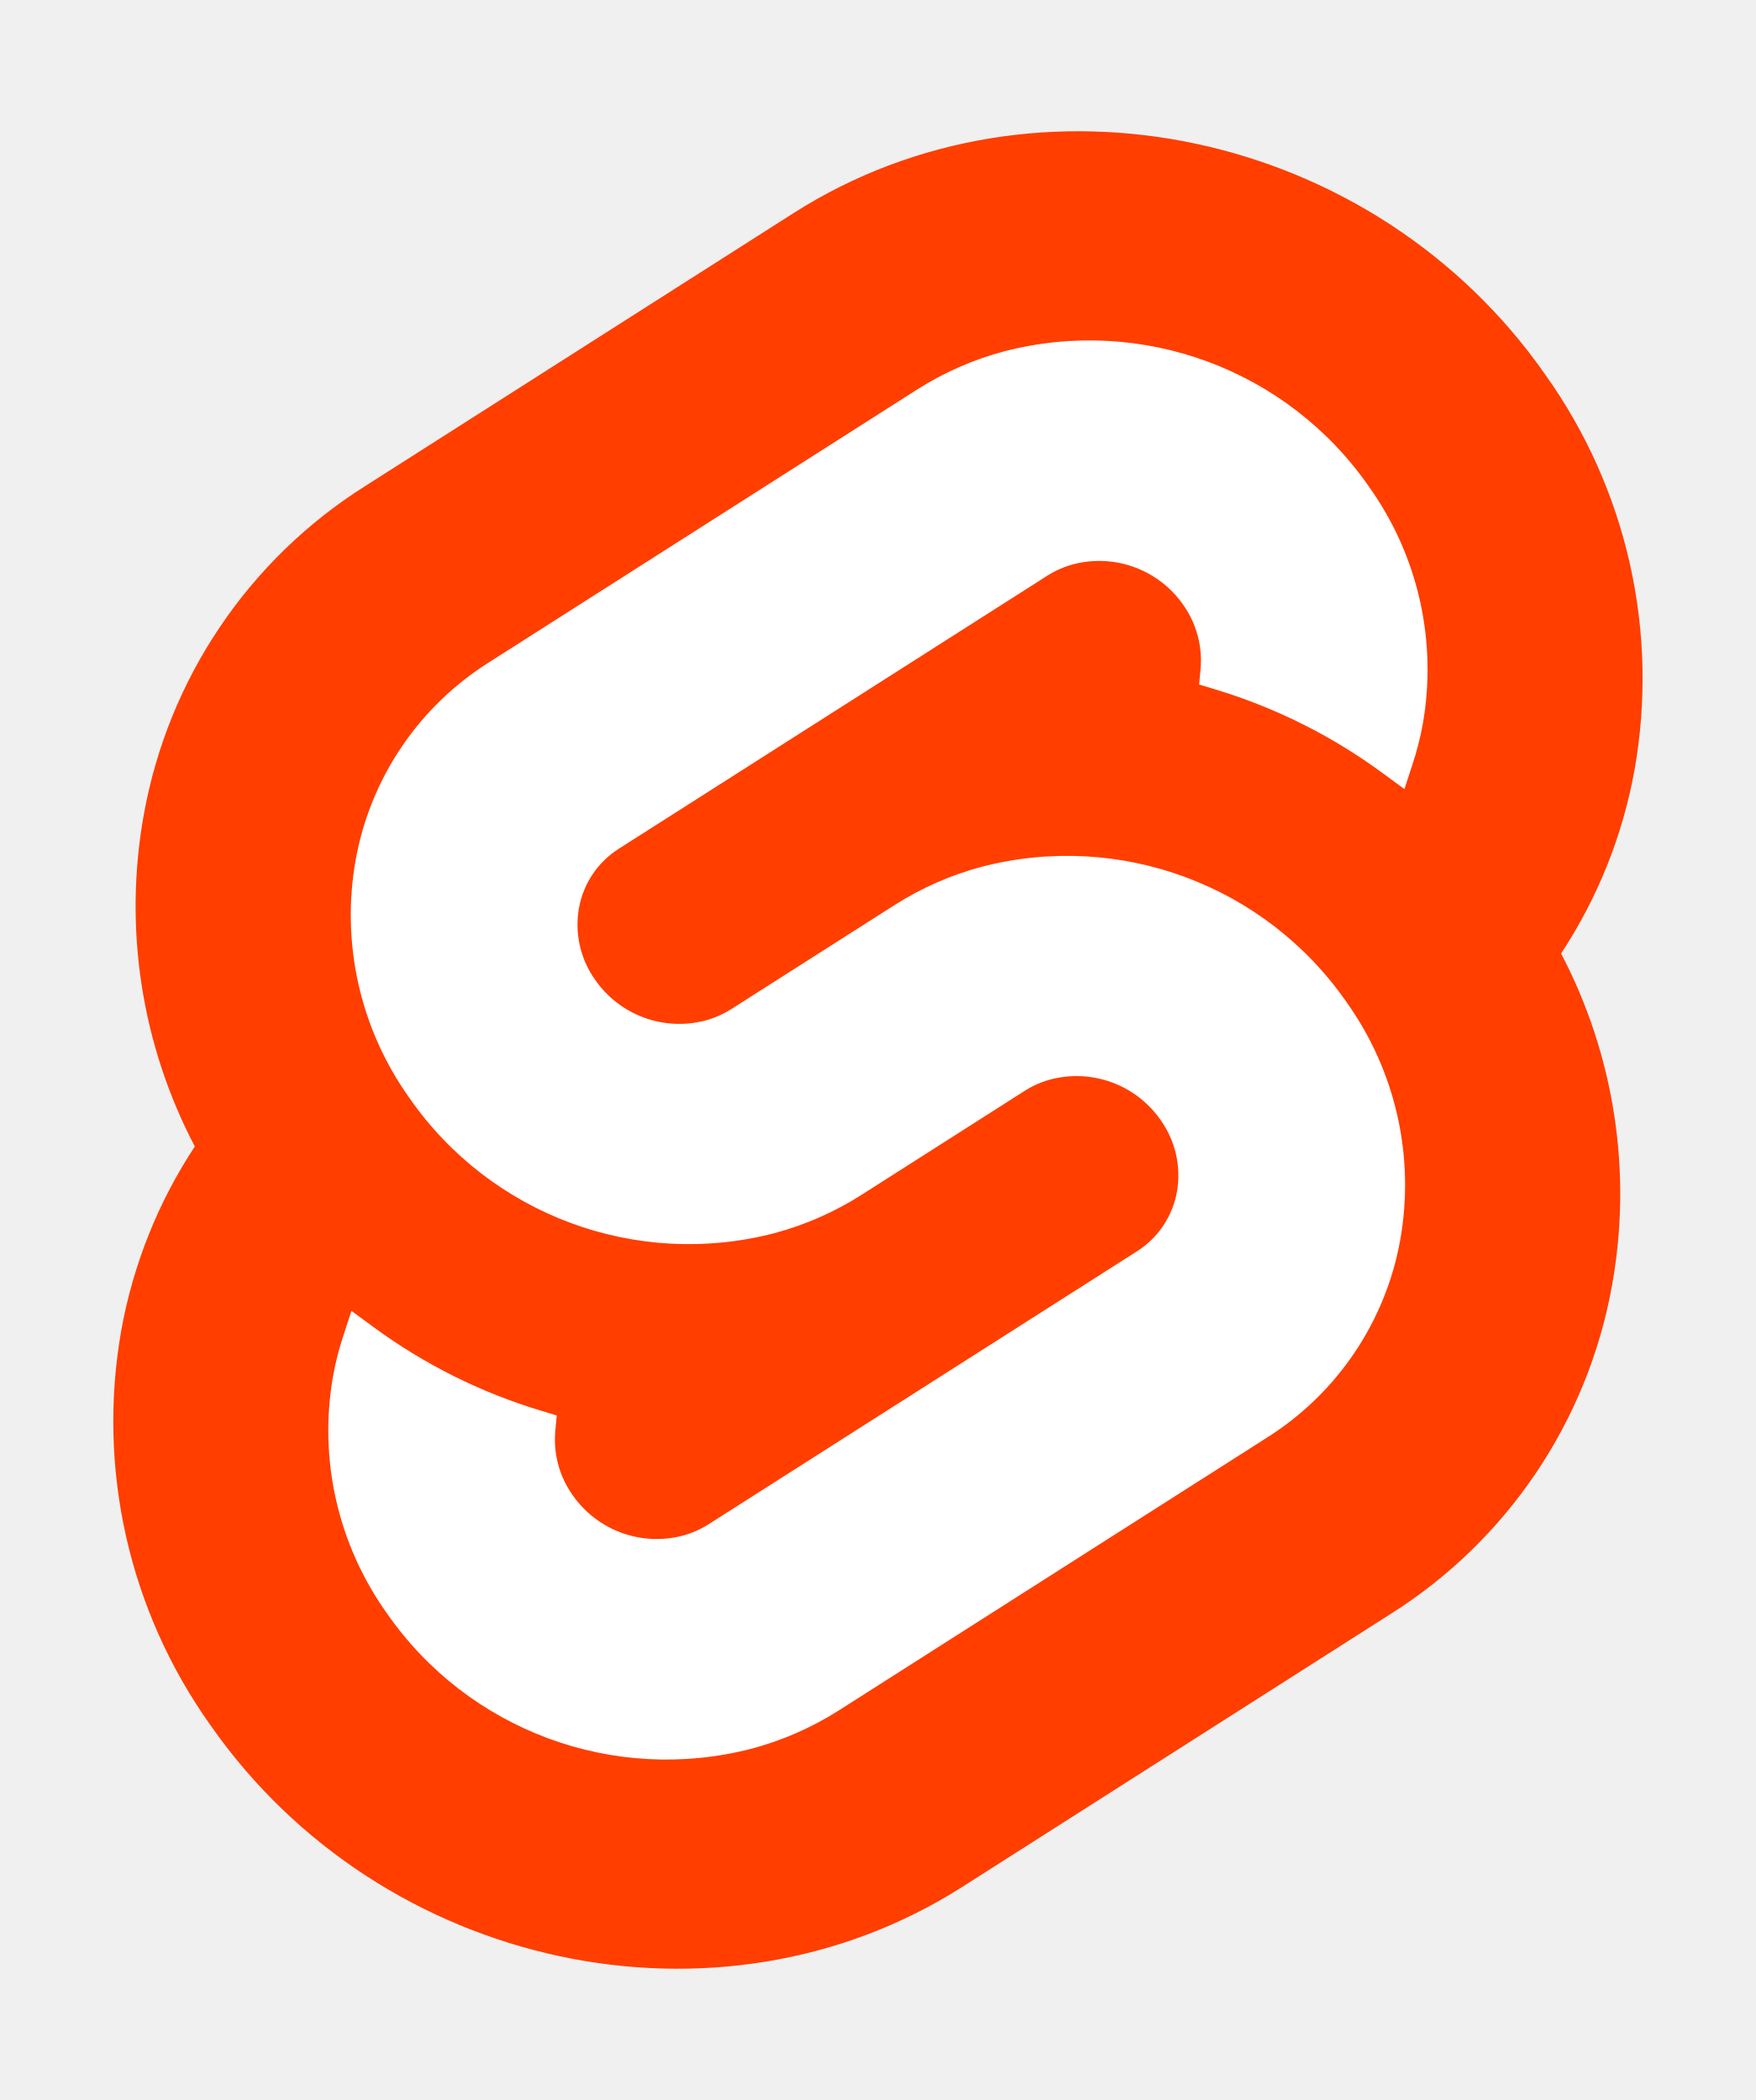
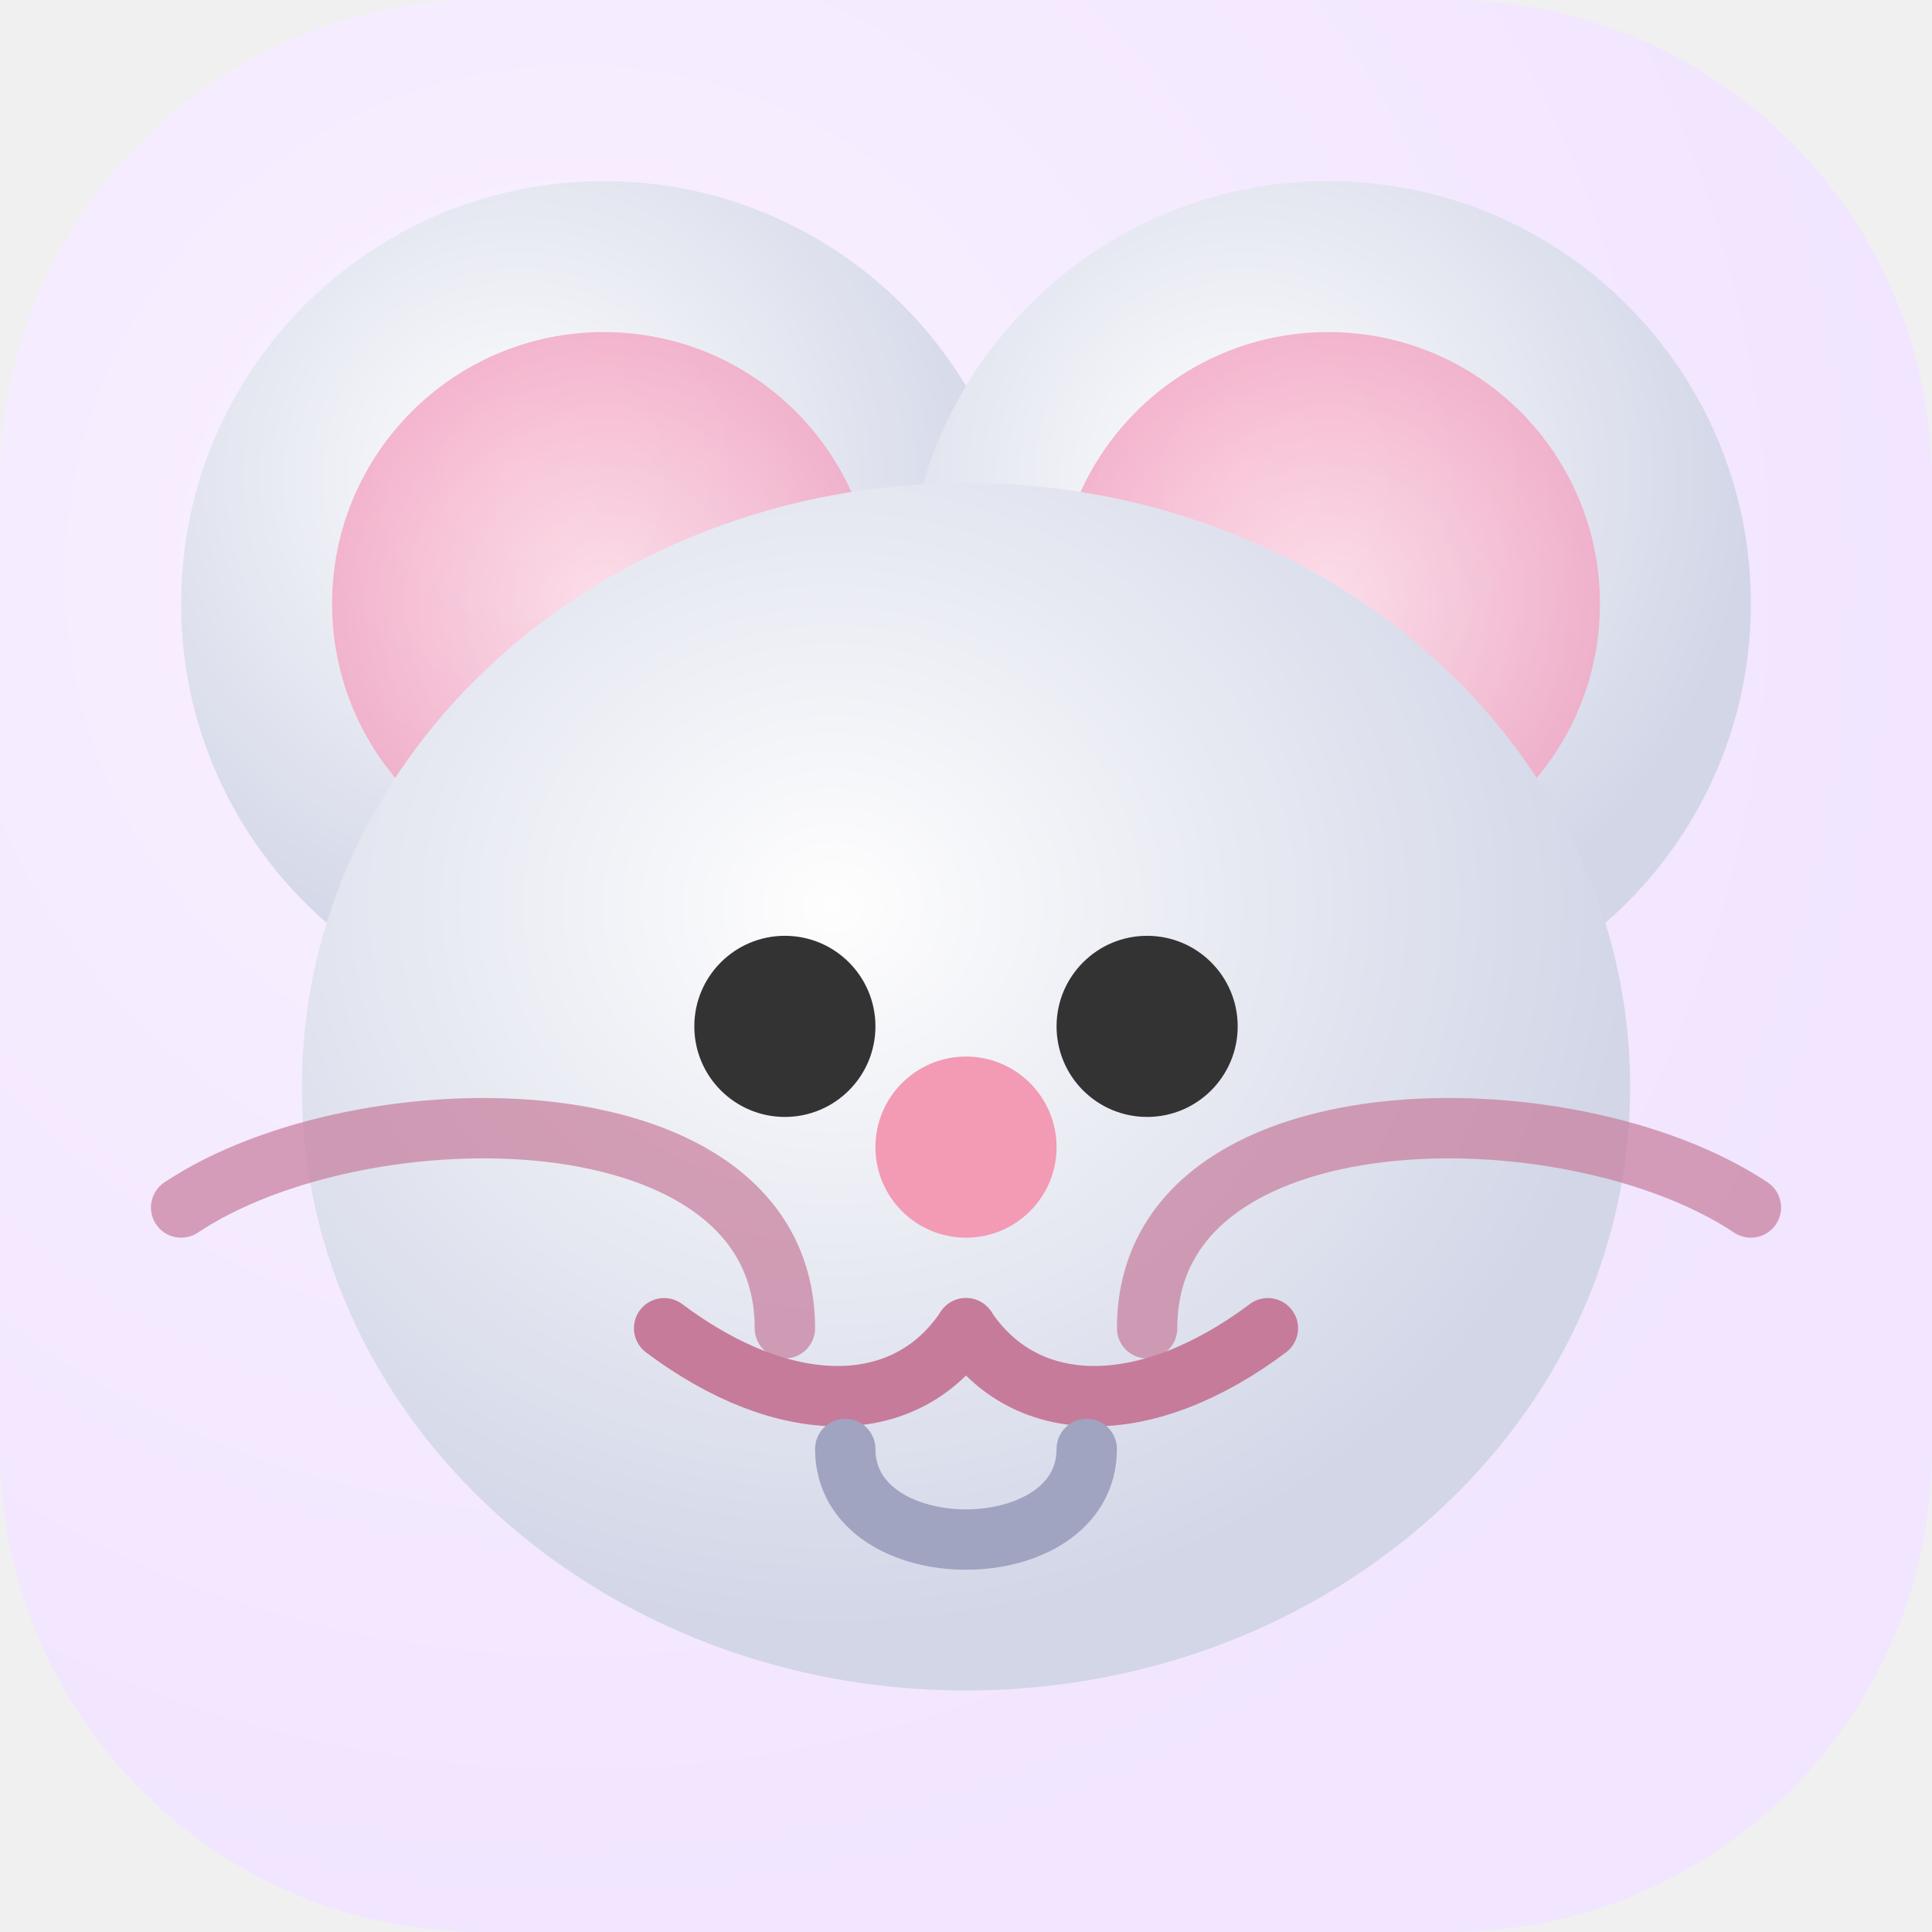
- <svg xmlns="http://www.w3.org/2000/svg" width="107" height="128" viewBox="0 0 107 128">
-   <path d="M94.157 22.819c-10.4-14.885-30.94-19.297-45.792-9.835L22.282 29.608A29.92 29.92 0 0 0 8.764 49.65a31.5 31.5 0 0 0 3.108 20.231 30 30 0 0 0-4.477 11.183 31.9 31.9 0 0 0 5.448 24.116c10.402 14.887 30.942 19.297 45.791 9.835l26.083-16.624A29.92 29.92 0 0 0 98.235 78.35a31.53 31.53 0 0 0-3.105-20.232 30 30 0 0 0 4.474-11.182 31.88 31.88 0 0 0-5.447-24.116" style="fill:#ff3e00" />
-   <path d="M45.817 106.582a20.72 20.72 0 0 1-22.237-8.243 19.17 19.17 0 0 1-3.277-14.503 18 18 0 0 1 .624-2.435l.49-1.498 1.337.981a33.6 33.6 0 0 0 10.203 5.098l.97.294-.09.968a5.85 5.85 0 0 0 1.052 3.878 6.24 6.24 0 0 0 6.695 2.485 5.8 5.8 0 0 0 1.603-.704L69.27 76.28a5.43 5.43 0 0 0 2.45-3.631 5.8 5.8 0 0 0-.987-4.371 6.24 6.24 0 0 0-6.698-2.487 5.7 5.7 0 0 0-1.6.704l-9.953 6.345a19 19 0 0 1-5.296 2.326 20.72 20.72 0 0 1-22.237-8.243 19.17 19.17 0 0 1-3.277-14.502 17.99 17.99 0 0 1 8.13-12.052l26.081-16.623a19 19 0 0 1 5.3-2.329 20.72 20.72 0 0 1 22.237 8.243 19.17 19.17 0 0 1 3.277 14.503 18 18 0 0 1-.624 2.435l-.49 1.498-1.337-.98a33.6 33.6 0 0 0-10.203-5.1l-.97-.294.09-.968a5.86 5.86 0 0 0-1.052-3.878 6.24 6.24 0 0 0-6.696-2.485 5.8 5.8 0 0 0-1.602.704L37.73 51.72a5.42 5.42 0 0 0-2.449 3.63 5.79 5.79 0 0 0 .986 4.372 6.24 6.24 0 0 0 6.698 2.486 5.8 5.8 0 0 0 1.602-.704l9.952-6.342a19 19 0 0 1 5.295-2.328 20.72 20.72 0 0 1 22.237 8.242 19.17 19.17 0 0 1 3.277 14.503 18 18 0 0 1-8.13 12.053l-26.081 16.622a19 19 0 0 1-5.3 2.328" style="fill:#fff" />
+ <svg xmlns="http://www.w3.org/2000/svg" viewBox="0 0 64 64">
+   <defs>
+     <radialGradient id="bg" cx="30%" cy="30%" r="70%">
+       <stop offset="0%" stop-color="#f9f1ff" />
+       <stop offset="100%" stop-color="#f1e5ff" />
+     </radialGradient>
+     <radialGradient id="fur" cx="40%" cy="35%" r="60%">
+       <stop offset="0%" stop-color="#fefefe" />
+       <stop offset="100%" stop-color="#d2d6e7" />
+     </radialGradient>
+     <radialGradient id="ear" cx="50%" cy="50%" r="50%">
+       <stop offset="0%" stop-color="#fdd8e5" />
+       <stop offset="100%" stop-color="#f4a5c3" />
+     </radialGradient>
+   </defs>
+   <rect width="64" height="64" rx="16" fill="url(#bg)" />
+   <circle cx="20" cy="20" r="14" fill="url(#fur)" />
+   <circle cx="44" cy="20" r="14" fill="url(#fur)" />
+   <circle cx="20" cy="20" r="9" fill="url(#ear)" opacity="0.8" />
+   <circle cx="44" cy="20" r="9" fill="url(#ear)" opacity="0.8" />
+   <ellipse cx="32" cy="36" rx="22" ry="20" fill="url(#fur)" />
+   <circle cx="26" cy="34" r="3" fill="#333" />
+   <circle cx="38" cy="34" r="3" fill="#333" />
+   <circle cx="32" cy="38" r="3" fill="#f39ab5" />
+   <path d="M22 44c4 3 8 3 10 0" stroke="#c67b9a" stroke-width="2" fill="none" stroke-linecap="round" />
+   <path d="M32 44c2 3 6 3 10 0" stroke="#c67b9a" stroke-width="2" fill="none" stroke-linecap="round" />
+   <path d="M28 48c0 4 8 4 8 0" stroke="#a0a4c0" stroke-width="2" fill="none" stroke-linecap="round" />
+   <path d="M6 40c6-4 20-4 20 4" stroke="#c67b9a" stroke-width="2" stroke-linecap="round" fill="none" opacity="0.7" />
+   <path d="M58 40c-6-4-20-4-20 4" stroke="#c67b9a" stroke-width="2" stroke-linecap="round" fill="none" opacity="0.7" />
</svg>
